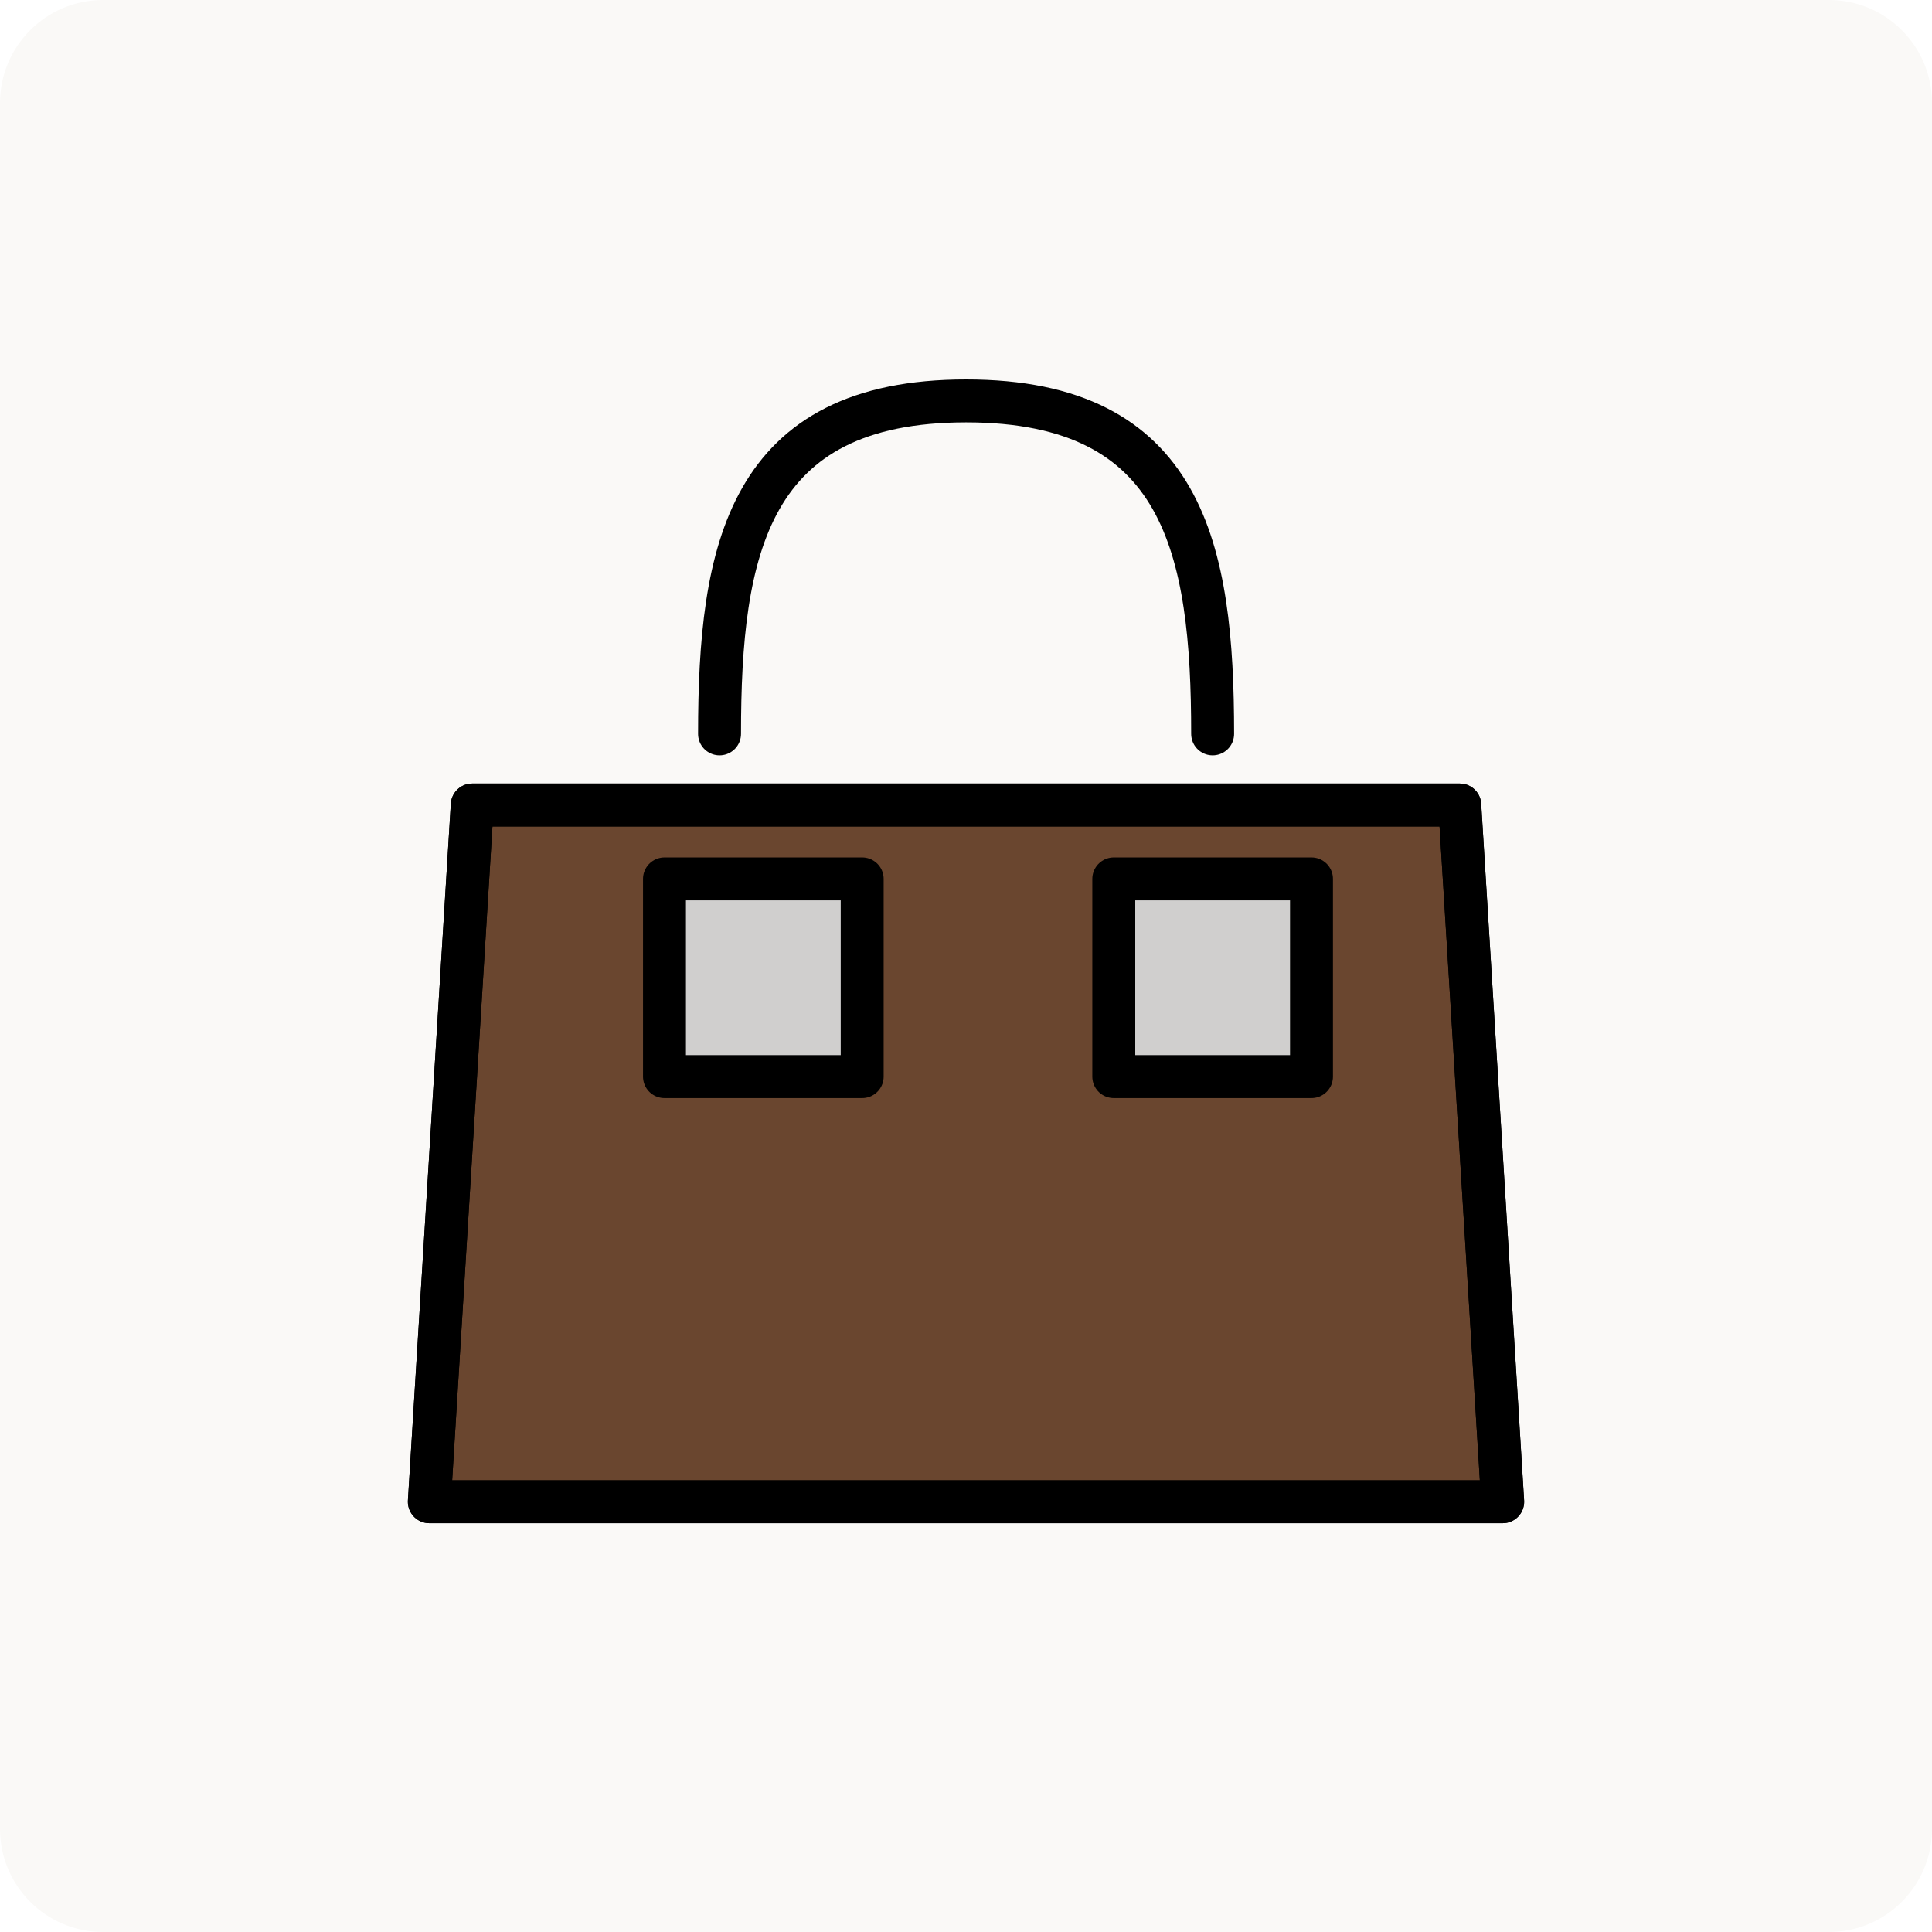
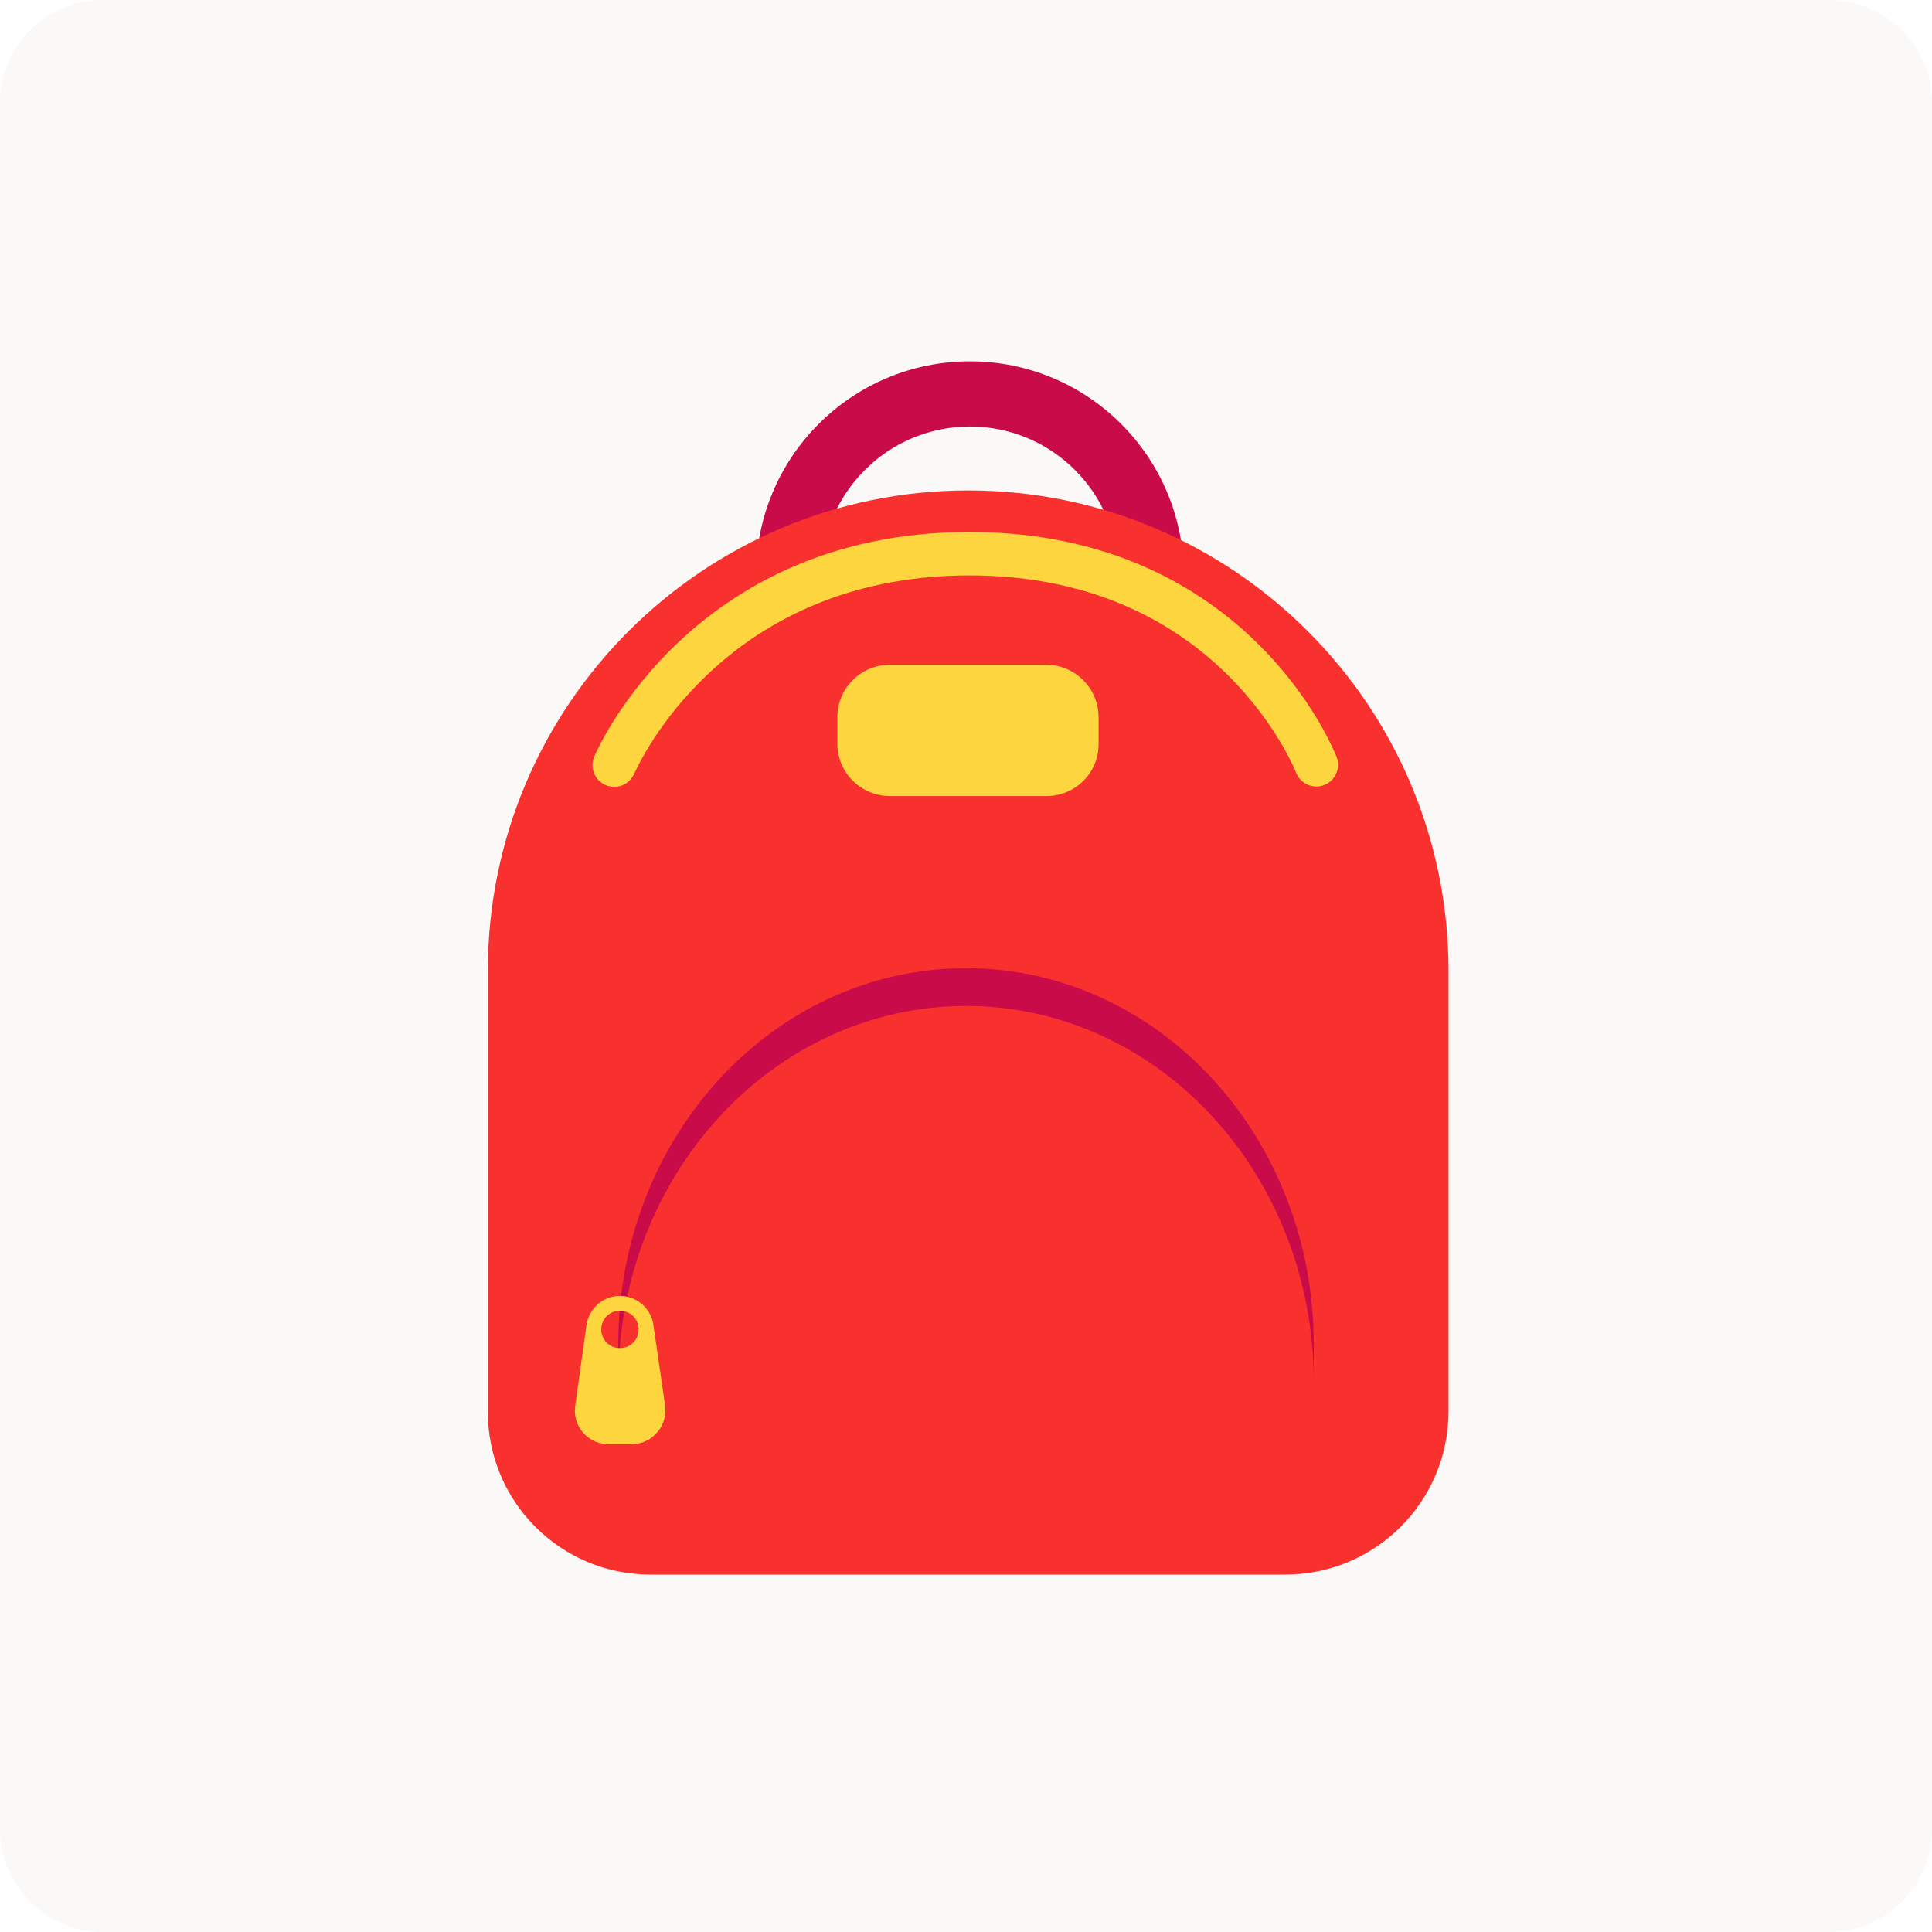
<svg xmlns="http://www.w3.org/2000/svg" width="300" height="300" viewBox="0 0 300 300" role="img">
  <rect width="300" height="300" fill="#FAF9F7" rx="16" />
-   <svg x="30" y="30" width="240" height="240" viewBox="0 0 72 72">
-     <g id="color">
-       <polygon fill="#6A462F" stroke="none" stroke-linecap="round" stroke-linejoin="round" stroke-miterlimit="10" stroke-width="2" points="61,60.958 11,60.958 13,28.5 59,28.5" />
-       <rect x="21.954" y="31.943" width="9.21" height="9.21" fill="#D0CFCE" stroke="none" stroke-linecap="round" stroke-linejoin="round" stroke-miterlimit="10" stroke-width="2" />
-       <rect x="42.884" y="31.943" width="9.21" height="9.21" fill="#D0CFCE" stroke="none" stroke-linecap="round" stroke-linejoin="round" stroke-miterlimit="10" stroke-width="2" />
-     </g>
-     <g id="hair" />
-     <g id="skin" />
-     <g id="skin-shadow" />
-     <g id="line">
-       <polygon fill="none" stroke="#000000" stroke-linecap="round" stroke-linejoin="round" stroke-miterlimit="10" stroke-width="2" points="61,60.958 11,60.958 13,28.5 59,28.5" />
-       <rect x="21.954" y="31.943" width="9.21" height="9.21" fill="none" stroke="#000000" stroke-linecap="round" stroke-linejoin="round" stroke-miterlimit="10" stroke-width="2" />
-       <rect x="42.884" y="31.943" width="9.21" height="9.21" fill="none" stroke="#000000" stroke-linecap="round" stroke-linejoin="round" stroke-miterlimit="10" stroke-width="2" />
-       <path fill="none" stroke="#000000" stroke-linecap="round" stroke-linejoin="round" stroke-miterlimit="10" stroke-width="2" d="M24.519,25.187c0-8.567,1.31-15.511,11.485-15.511s11.485,6.945,11.485,15.511" />
-       <polygon fill="none" stroke="#000000" stroke-linecap="round" stroke-linejoin="round" stroke-miterlimit="10" stroke-width="2" points="61,60.958 11,60.958 13,28.5 59,28.5" />
+   <svg x="42" y="42" width="216" height="216" viewBox="0 0 32 32">
+     <g fill="none">
+       <path fill="#CA0B4A" d="M16.09 3.59a3.42 3.42 0 1 0 0 6.84a3.42 3.42 0 0 0 0-6.84m-4.92 3.42a4.92 4.92 0 1 1 9.84 0a4.92 4.92 0 0 1-9.84 0" />
+       <path fill="#F8312F" d="M23.35 30H8.74A3.74 3.74 0 0 1 5 26.26V16.11c0-6.1 4.95-11.05 11.05-11.05S27.1 10.01 27.1 16.11v10.15A3.756 3.756 0 0 1 23.35 30" />
+       <path fill="#CA0B4A" d="M8 25.57c0-4.78 3.58-8.65 8-8.65s8 3.87 8 8.65v-.87c0-4.78-3.58-8.65-8-8.65s-8 3.87-8 8.65z" />
+       <path fill="#FCD53F" d="M8.366 11.578a.5.5 0 0 1-.922-.387l.001-.002l.002-.005l.006-.014a3 3 0 0 1 .106-.221c.074-.146.184-.35.337-.591a9.3 9.3 0 0 1 1.45-1.77c1.353-1.291 3.516-2.572 6.732-2.572s5.336 1.282 6.646 2.579a8.8 8.8 0 0 1 1.386 1.774a7 7 0 0 1 .393.766q.014.03.02.05l.006.014l.002.005v.001l.001.002a.5.5 0 0 1-.934.356l-.003-.007l-.007-.018l-.006-.014l-.061-.136a6 6 0 0 0-.272-.51c-.252-.428-.65-1-1.229-1.573c-1.149-1.137-3.023-2.29-5.942-2.29s-4.844 1.154-6.043 2.297a8.3 8.3 0 0 0-1.293 1.578a7 7 0 0 0-.373.681z" />
+       <path fill="#FCD53F" d="M17.85 12.09h-3.6a1.207 1.207 0 0 1-1.21-1.21v-.6c0-.67.54-1.21 1.21-1.21h3.59c.67 0 1.21.54 1.21 1.21v.6c.004.255-.072.492-.205.687a1.2 1.2 0 0 1-.995.523m-9.811 11.5c.39 0 .72.29.77.67l.27 1.86c.06.46-.3.88-.77.88h-.53a.77.77 0 0 1-.77-.88l.26-1.86c.06-.39.38-.67.77-.67m-.43.77c0 .24.19.43.43.43s.43-.19.43-.43s-.19-.43-.43-.43s-.43.19-.43.43" />
    </g>
  </svg>
</svg>
